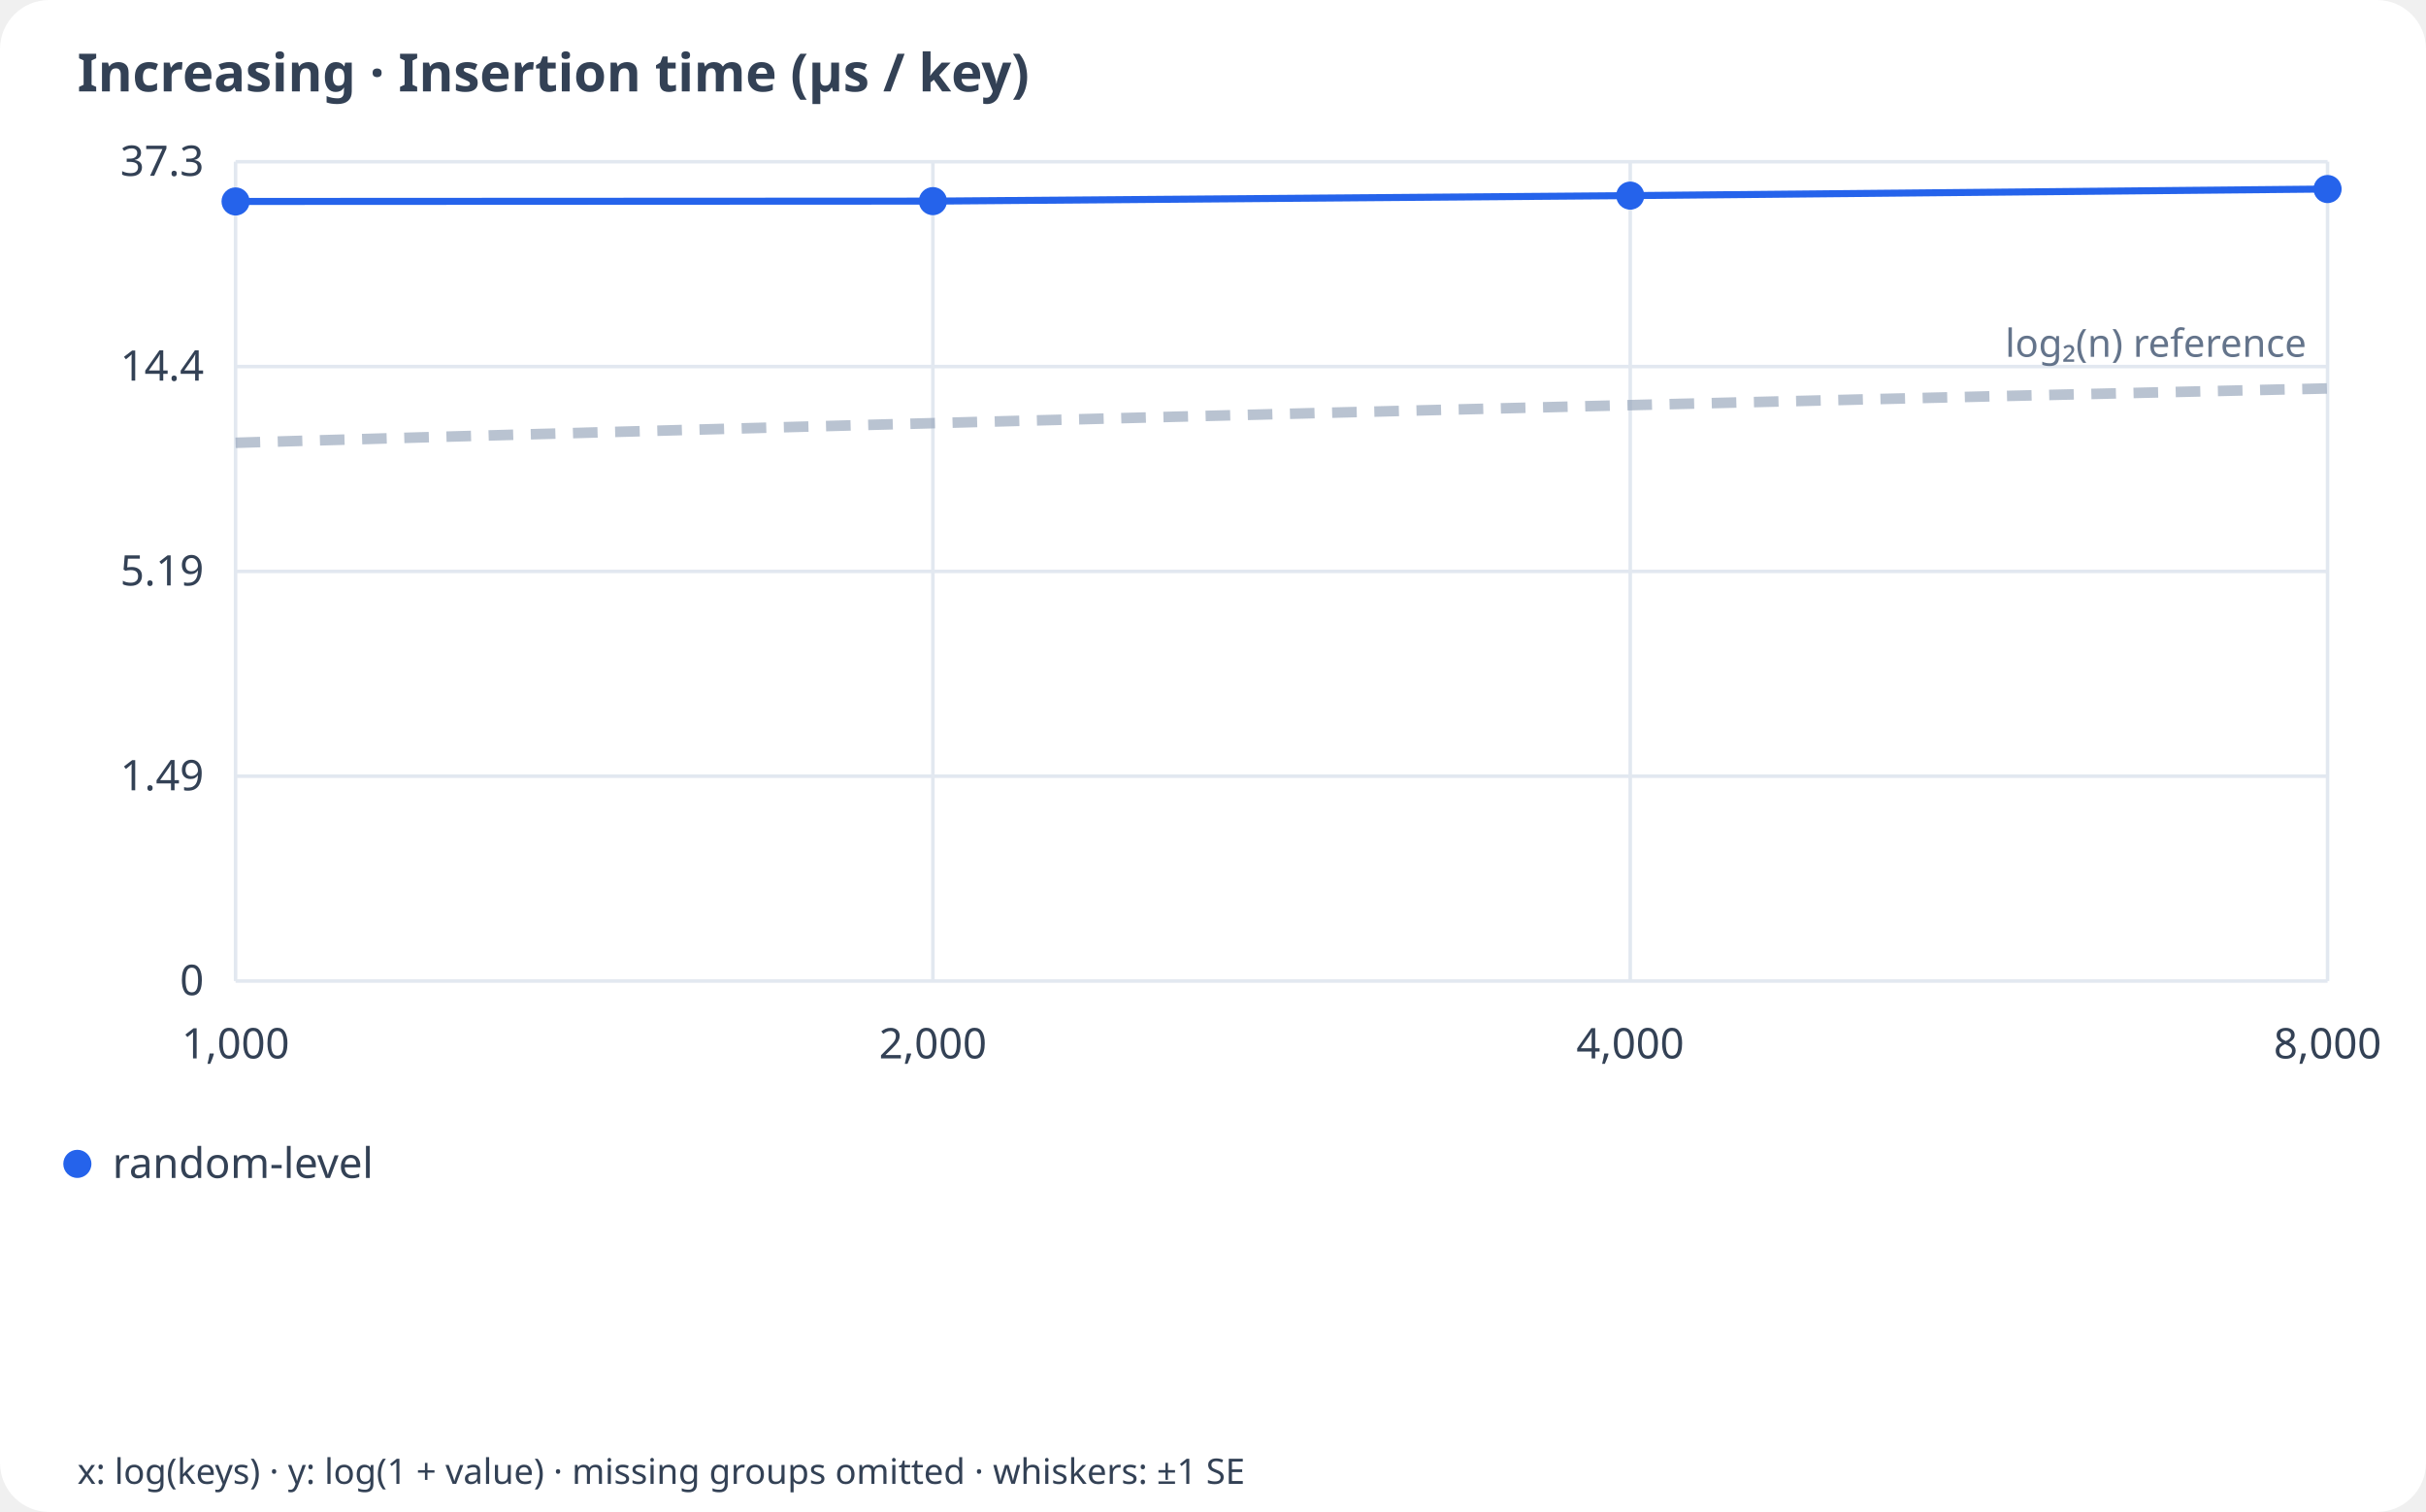
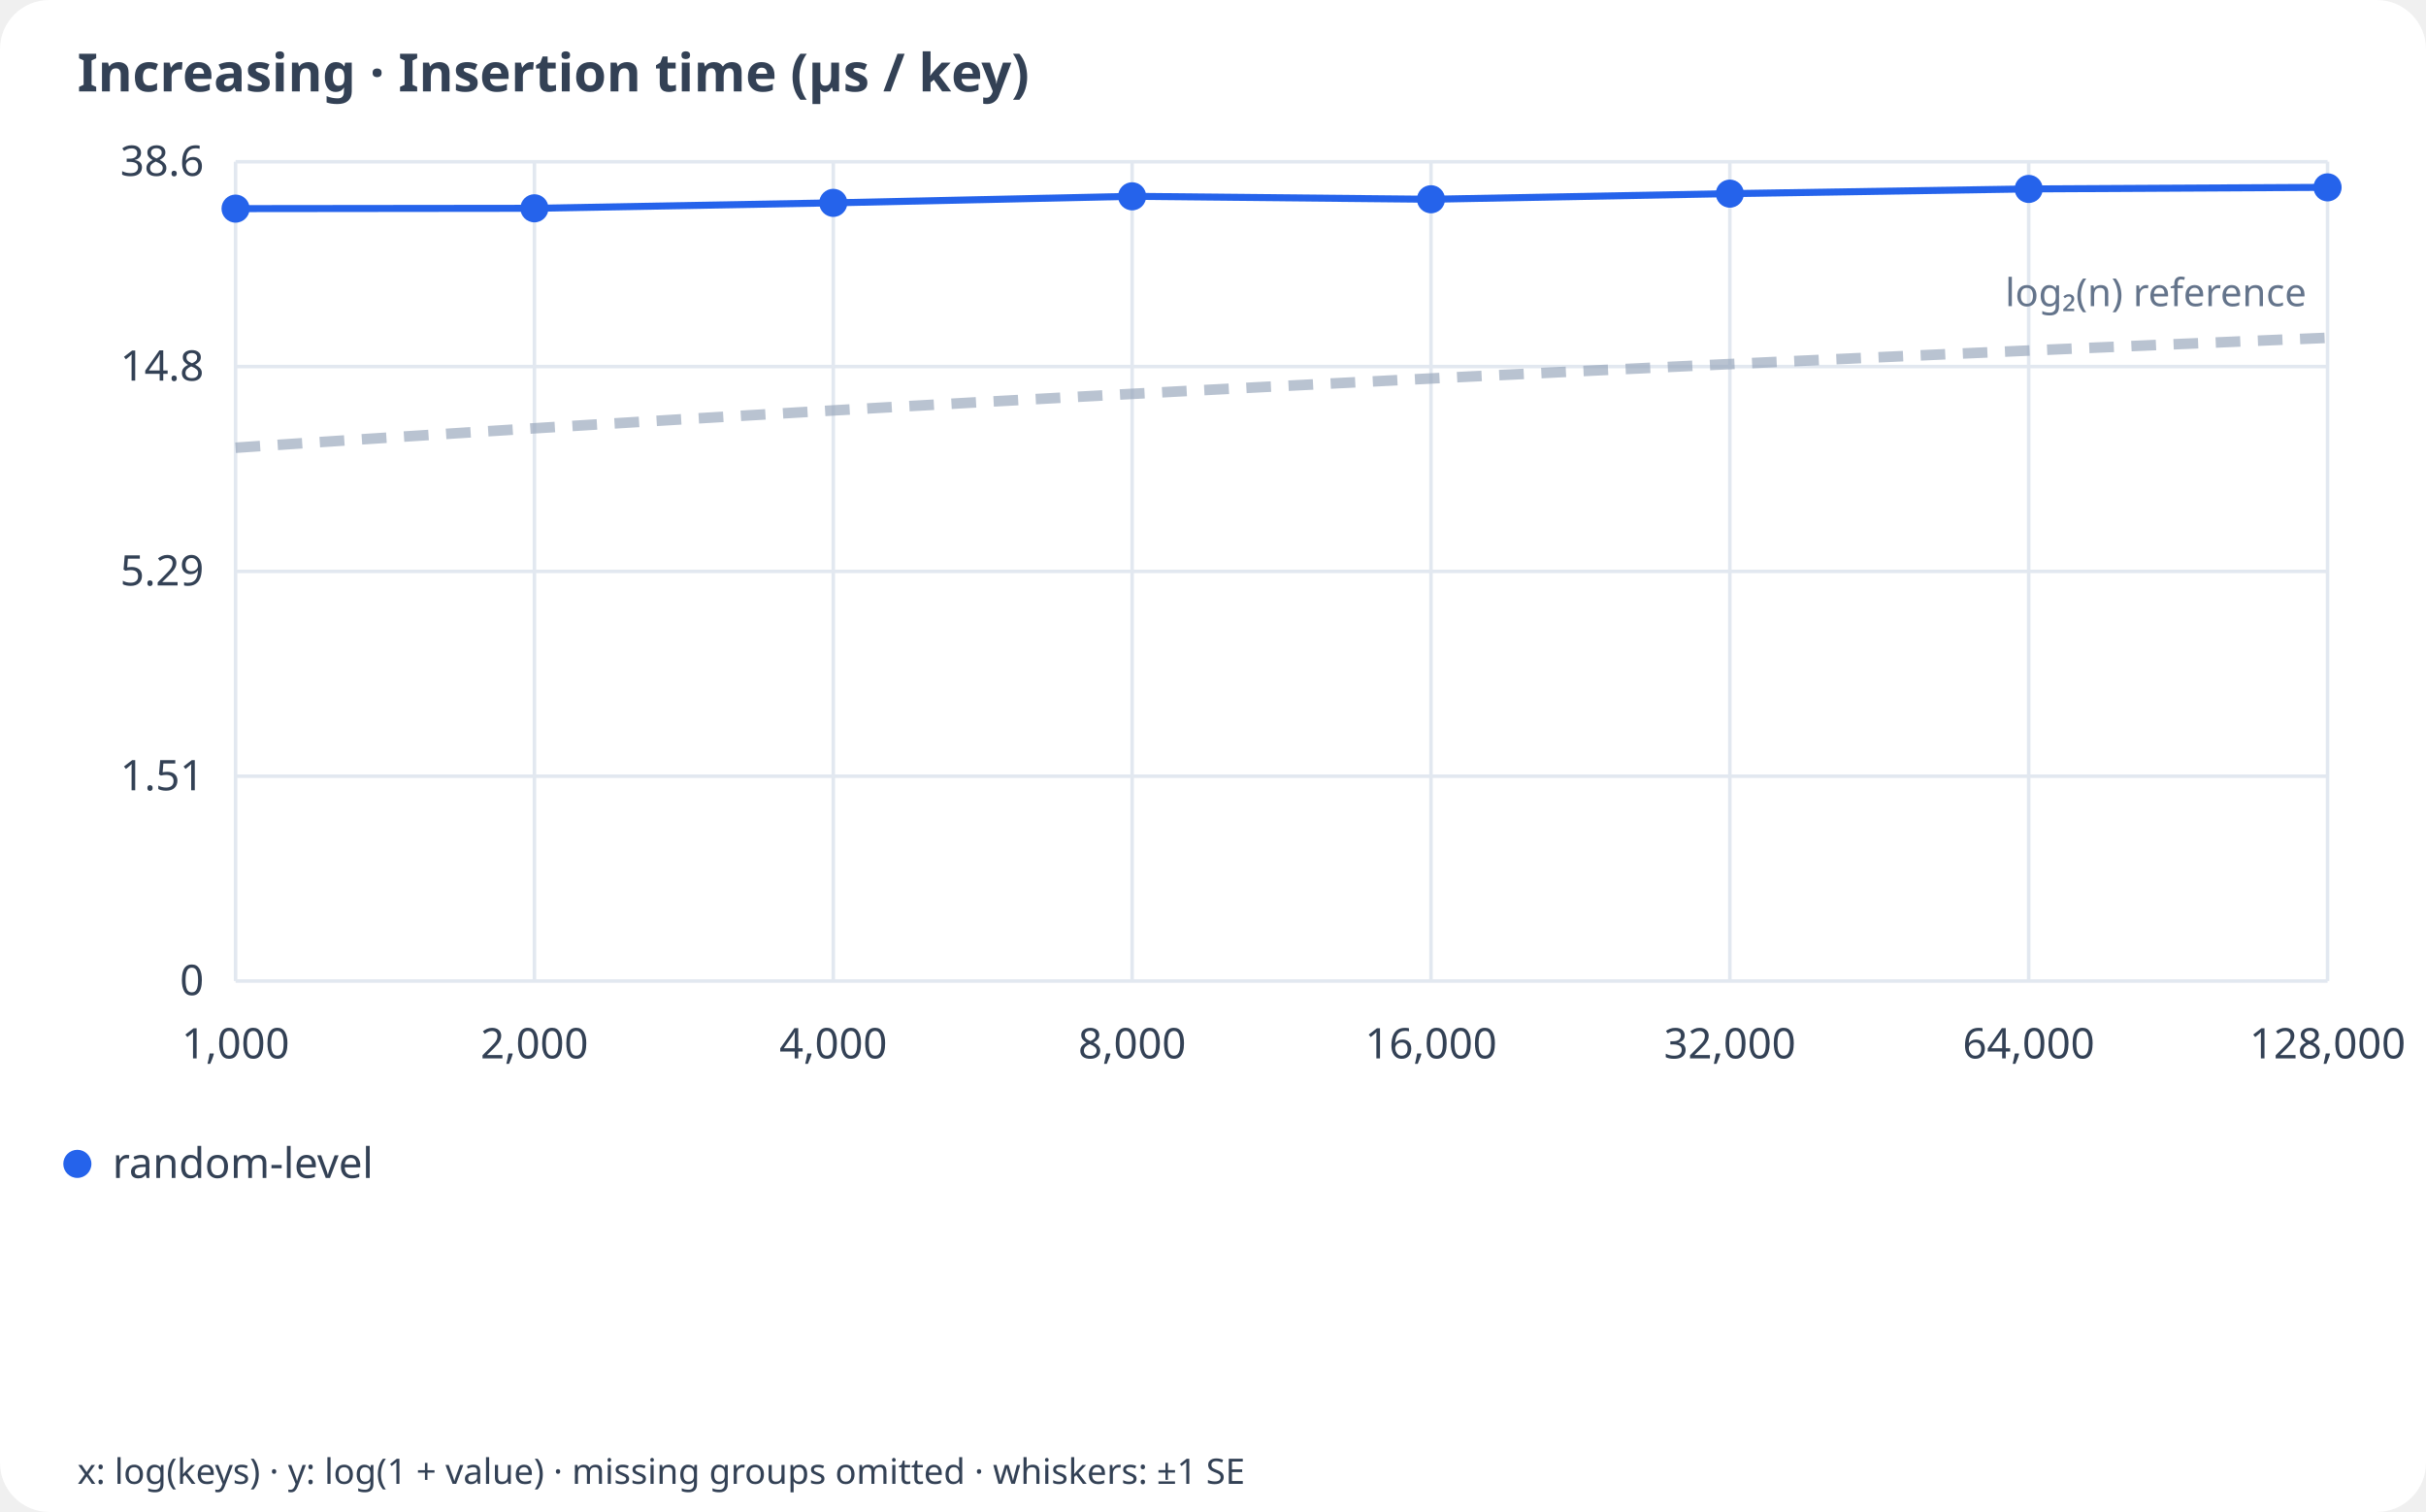
<svg xmlns="http://www.w3.org/2000/svg" viewBox="0 0 690 430" role="img" aria-labelledby="title desc">
  <style>text{font:12px system-ui,sans-serif;fill:#334155}.grid{stroke:#e2e8f0}path,line{vector-effect:non-scaling-stroke}</style>
  <rect width="690" height="430" rx="14" fill="white" />
  <text x="22" y="26" style="font-size:15px;font-weight:650">Increasing · Insertion time (µs / key)</text>
  <line class="grid" x1="67" x2="662" y1="279.00" y2="279.00" />
  <text x="58" y="283.00" text-anchor="end">0</text>
  <line class="grid" x1="67" x2="662" y1="220.75" y2="220.75" />
-   <text x="58" y="224.75" text-anchor="end">1.49</text>
+   <text x="58" y="224.75" text-anchor="end">1.51</text>
  <line class="grid" x1="67" x2="662" y1="162.50" y2="162.50" />
-   <text x="58" y="166.50" text-anchor="end">5.19</text>
+   <text x="58" y="166.50" text-anchor="end">5.29</text>
  <line class="grid" x1="67" x2="662" y1="104.25" y2="104.25" />
-   <text x="58" y="108.25" text-anchor="end">14.4</text>
+   <text x="58" y="108.25" text-anchor="end">14.8</text>
  <line class="grid" x1="67" x2="662" y1="46.00" y2="46.00" />
-   <text x="58" y="50.00" text-anchor="end">37.3</text>
+   <text x="58" y="50.00" text-anchor="end">38.6</text>
  <line class="grid" x1="67.00" x2="67.00" y1="46" y2="279" />
  <text x="67.00" y="301" text-anchor="middle">1,000</text>
-   <line class="grid" x1="265.33" x2="265.33" y1="46" y2="279" />
-   <text x="265.33" y="301" text-anchor="middle">2,000</text>
-   <line class="grid" x1="463.67" x2="463.67" y1="46" y2="279" />
-   <text x="463.67" y="301" text-anchor="middle">4,000</text>
+   <line class="grid" x1="152.00" x2="152.00" y1="46" y2="279" />
+   <text x="152.00" y="301" text-anchor="middle">2,000</text>
+   <line class="grid" x1="237.00" x2="237.00" y1="46" y2="279" />
+   <text x="237.00" y="301" text-anchor="middle">4,000</text>
+   <line class="grid" x1="322.00" x2="322.00" y1="46" y2="279" />
+   <text x="322.00" y="301" text-anchor="middle">8,000</text>
+   <line class="grid" x1="407.00" x2="407.00" y1="46" y2="279" />
+   <text x="407.00" y="301" text-anchor="middle">16,000</text>
+   <line class="grid" x1="492.00" x2="492.00" y1="46" y2="279" />
+   <text x="492.00" y="301" text-anchor="middle">32,000</text>
+   <line class="grid" x1="577.00" x2="577.00" y1="46" y2="279" />
+   <text x="577.00" y="301" text-anchor="middle">64,000</text>
  <line class="grid" x1="662.00" x2="662.00" y1="46" y2="279" />
-   <text x="662.00" y="301" text-anchor="middle">8,000</text>
-   <path class="log-reference" d="M67.00,125.93 L72.95,125.75 L78.90,125.58 L84.85,125.40 L90.80,125.23 L96.75,125.06 L102.70,124.89 L108.65,124.71 L114.60,124.54 L120.55,124.37 L126.50,124.20 L132.45,124.03 L138.40,123.86 L144.35,123.69 L150.30,123.52 L156.25,123.36 L162.20,123.19 L168.15,123.02 L174.10,122.85 L180.05,122.69 L186.00,122.52 L191.95,122.36 L197.90,122.19 L203.85,122.03 L209.80,121.86 L215.75,121.70 L221.70,121.53 L227.65,121.37 L233.60,121.21 L239.55,121.05 L245.50,120.88 L251.45,120.72 L257.40,120.56 L263.35,120.40 L269.30,120.24 L275.25,120.08 L281.20,119.92 L287.15,119.76 L293.10,119.60 L299.05,119.45 L305.00,119.29 L310.95,119.13 L316.90,118.97 L322.85,118.82 L328.80,118.66 L334.75,118.50 L340.70,118.35 L346.65,118.19 L352.60,118.04 L358.55,117.89 L364.50,117.73 L370.45,117.58 L376.40,117.42 L382.35,117.27 L388.30,117.12 L394.25,116.97 L400.20,116.81 L406.15,116.66 L412.10,116.51 L418.05,116.36 L424.00,116.21 L429.95,116.06 L435.90,115.91 L441.85,115.76 L447.80,115.61 L453.75,115.46 L459.70,115.32 L465.65,115.17 L471.60,115.02 L477.55,114.87 L483.50,114.73 L489.45,114.58 L495.40,114.43 L501.35,114.29 L507.30,114.14 L513.25,114.00 L519.20,113.85 L525.15,113.71 L531.10,113.56 L537.05,113.42 L543.00,113.28 L548.95,113.13 L554.90,112.99 L560.85,112.85 L566.80,112.70 L572.75,112.56 L578.70,112.42 L584.65,112.28 L590.60,112.14 L596.55,112.00 L602.50,111.86 L608.45,111.72 L614.40,111.58 L620.35,111.44 L626.30,111.30 L632.25,111.16 L638.20,111.02 L644.15,110.88 L650.10,110.74 L656.05,110.61 L662.00,110.47" stroke="#94a3b8" stroke-width="3" stroke-dasharray="7 5" opacity="0.65" fill="none" />
-   <text x="656" y="101.47" text-anchor="end" style="fill:#64748b;font-size:11px">log₂(n) reference</text>
-   <path d="M67.00,57.70V56.89 M64.00,57.70h6 M64.00,56.89h6" stroke="#2563eb" fill="none" />
-   <circle cx="67.00" cy="57.29" r="4" fill="#2563eb" />
-   <path d="M67.00,57.29 L265.33,57.20" stroke="#2563eb" stroke-width="2" fill="none" />
-   <path d="M265.33,57.80V56.60 M262.33,57.80h6 M262.33,56.60h6" stroke="#2563eb" fill="none" />
-   <circle cx="265.33" cy="57.20" r="4" fill="#2563eb" />
-   <path d="M265.33,57.20 L463.67,55.63" stroke="#2563eb" stroke-width="2" fill="none" />
-   <path d="M463.67,55.85V55.41 M460.67,55.85h6 M460.67,55.41h6" stroke="#2563eb" fill="none" />
-   <circle cx="463.67" cy="55.63" r="4" fill="#2563eb" />
-   <path d="M463.67,55.63 L662.00,53.76" stroke="#2563eb" stroke-width="2" fill="none" />
-   <path d="M662.00,54.48V53.04 M659.00,54.48h6 M659.00,53.04h6" stroke="#2563eb" fill="none" />
-   <circle cx="662.00" cy="53.76" r="4" fill="#2563eb" />
+   <text x="662.00" y="301" text-anchor="middle">128,000</text>
+   <path class="log-reference" d="M67.00,127.34 L72.95,126.93 L78.90,126.53 L84.85,126.13 L90.80,125.74 L96.75,125.35 L102.70,124.95 L108.65,124.57 L114.60,124.18 L120.55,123.80 L126.50,123.42 L132.45,123.04 L138.40,122.66 L144.35,122.29 L150.30,121.91 L156.25,121.54 L162.20,121.18 L168.15,120.81 L174.10,120.45 L180.05,120.09 L186.00,119.73 L191.95,119.37 L197.90,119.01 L203.85,118.66 L209.80,118.31 L215.75,117.96 L221.70,117.61 L227.65,117.26 L233.60,116.92 L239.55,116.58 L245.50,116.24 L251.45,115.90 L257.40,115.56 L263.35,115.23 L269.30,114.90 L275.25,114.56 L281.20,114.23 L287.15,113.91 L293.10,113.58 L299.05,113.26 L305.00,112.93 L310.95,112.61 L316.90,112.29 L322.85,111.97 L328.80,111.66 L334.75,111.34 L340.70,111.03 L346.65,110.72 L352.60,110.41 L358.55,110.10 L364.50,109.79 L370.45,109.49 L376.40,109.18 L382.35,108.88 L388.30,108.58 L394.25,108.28 L400.20,107.98 L406.15,107.68 L412.10,107.39 L418.05,107.09 L424.00,106.80 L429.95,106.51 L435.90,106.22 L441.85,105.93 L447.80,105.64 L453.75,105.35 L459.70,105.07 L465.65,104.79 L471.60,104.50 L477.55,104.22 L483.50,103.94 L489.45,103.66 L495.40,103.39 L501.35,103.11 L507.30,102.83 L513.25,102.56 L519.20,102.29 L525.15,102.02 L531.10,101.74 L537.05,101.48 L543.00,101.21 L548.95,100.94 L554.90,100.67 L560.85,100.41 L566.80,100.15 L572.75,99.88 L578.70,99.62 L584.65,99.36 L590.60,99.10 L596.55,98.84 L602.50,98.59 L608.45,98.33 L614.40,98.07 L620.35,97.82 L626.30,97.57 L632.25,97.32 L638.20,97.06 L644.15,96.81 L650.10,96.56 L656.05,96.32 L662.00,96.07" stroke="#94a3b8" stroke-width="3" stroke-dasharray="7 5" opacity="0.65" fill="none" />
+   <text x="656" y="87.07" text-anchor="end" style="fill:#64748b;font-size:11px">log₂(n) reference</text>
+   <path d="M67.00,59.73V58.93 M64.00,59.73h6 M64.00,58.93h6" stroke="#2563eb" fill="none" />
+   <circle cx="67.00" cy="59.33" r="4" fill="#2563eb" />
+   <path d="M67.00,59.33 L152.00,59.24" stroke="#2563eb" stroke-width="2" fill="none" />
+   <path d="M152.00,59.84V58.65 M149.00,59.84h6 M149.00,58.65h6" stroke="#2563eb" fill="none" />
+   <circle cx="152.00" cy="59.24" r="4" fill="#2563eb" />
+   <path d="M152.00,59.24 L237.00,57.69" stroke="#2563eb" stroke-width="2" fill="none" />
+   <path d="M237.00,57.90V57.47 M234.00,57.90h6 M234.00,57.47h6" stroke="#2563eb" fill="none" />
+   <circle cx="237.00" cy="57.69" r="4" fill="#2563eb" />
+   <path d="M237.00,57.69 L322.00,55.83" stroke="#2563eb" stroke-width="2" fill="none" />
+   <path d="M322.00,56.55V55.12 M319.00,56.55h6 M319.00,55.12h6" stroke="#2563eb" fill="none" />
+   <circle cx="322.00" cy="55.83" r="4" fill="#2563eb" />
+   <path d="M322.00,55.83 L407.00,56.67" stroke="#2563eb" stroke-width="2" fill="none" />
+   <path d="M407.00,56.93V56.41 M404.00,56.93h6 M404.00,56.41h6" stroke="#2563eb" fill="none" />
+   <circle cx="407.00" cy="56.67" r="4" fill="#2563eb" />
+   <path d="M407.00,56.67 L492.00,55.07" stroke="#2563eb" stroke-width="2" fill="none" />
+   <path d="M492.00,55.47V54.67 M489.00,55.47h6 M489.00,54.67h6" stroke="#2563eb" fill="none" />
+   <circle cx="492.00" cy="55.07" r="4" fill="#2563eb" />
+   <path d="M492.00,55.07 L577.00,53.73" stroke="#2563eb" stroke-width="2" fill="none" />
+   <path d="M577.00,53.98V53.48 M574.00,53.98h6 M574.00,53.48h6" stroke="#2563eb" fill="none" />
+   <circle cx="577.00" cy="53.73" r="4" fill="#2563eb" />
+   <path d="M577.00,53.73 L662.00,53.28" stroke="#2563eb" stroke-width="2" fill="none" />
+   <path d="M662.00,53.58V52.99 M659.00,53.58h6 M659.00,52.99h6" stroke="#2563eb" fill="none" />
+   <circle cx="662.00" cy="53.28" r="4" fill="#2563eb" />
  <circle cx="22" cy="331" r="4" fill="#2563eb" />
  <text x="32" y="335">random-level</text>
  <text x="22" y="422" style="font-size:10px">x: log(keys) · y: log(1 + value) · missing groups omitted · whiskers: ±1 SE</text>
</svg>
